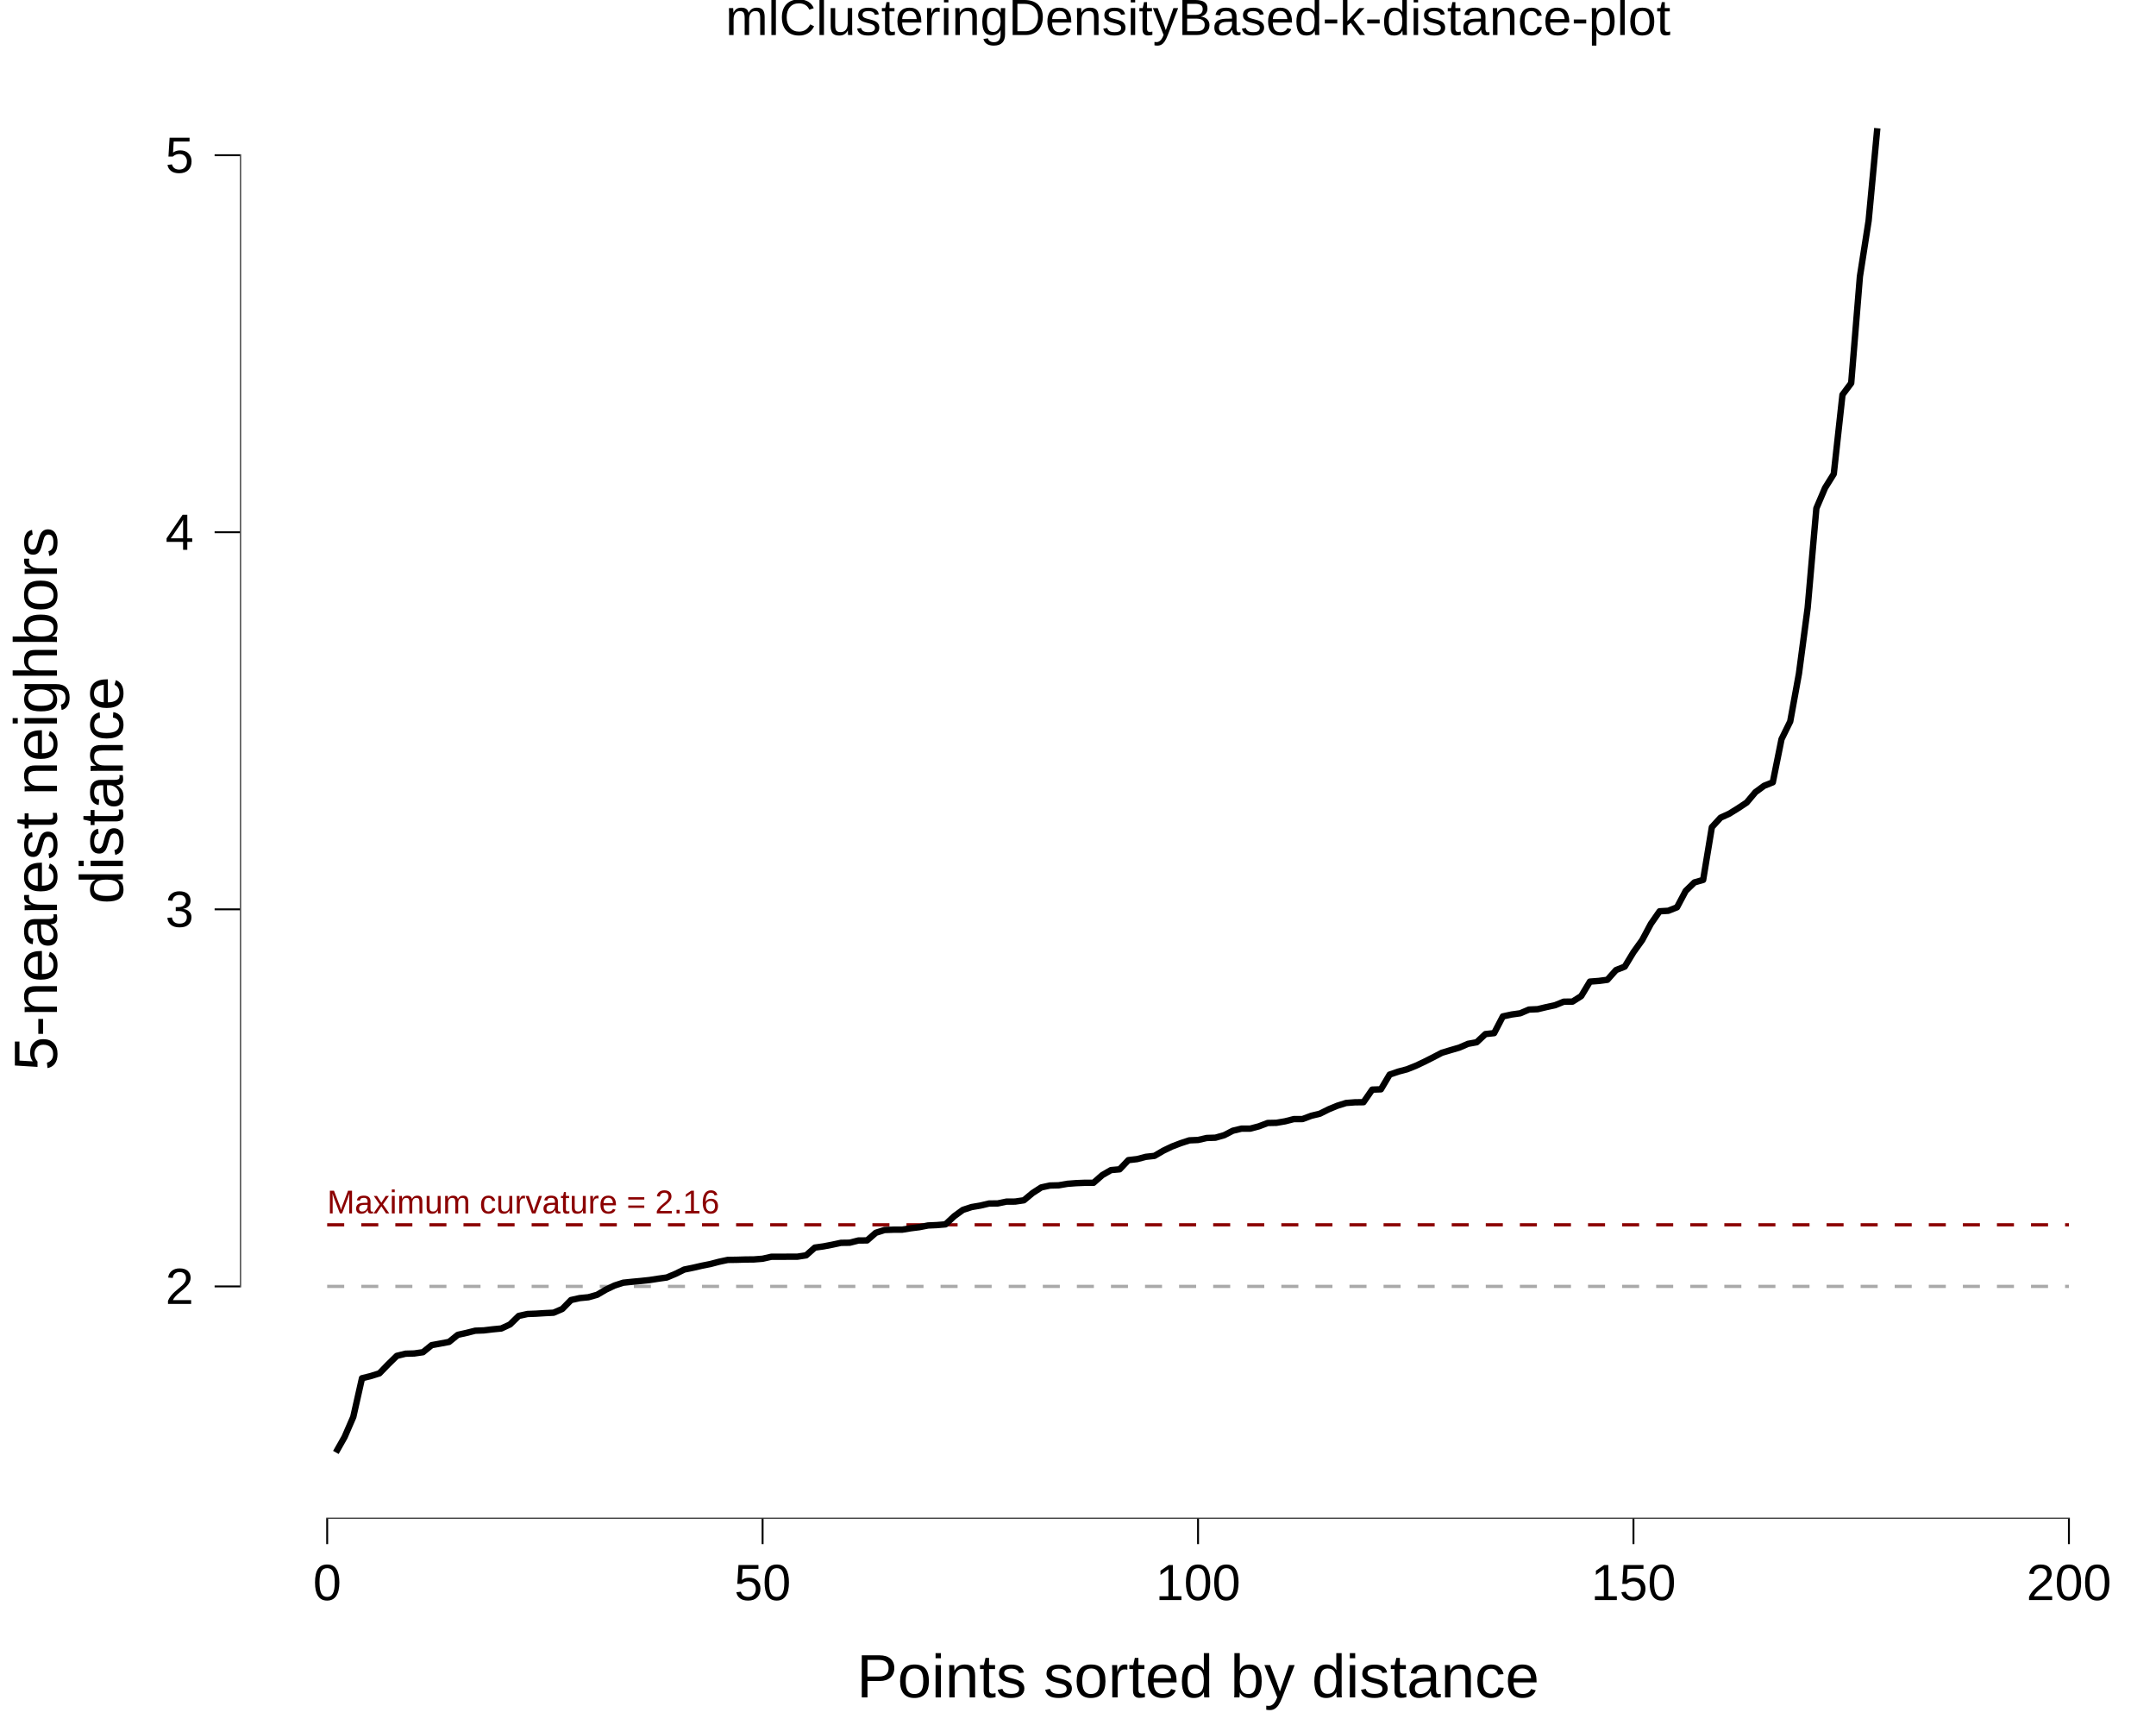
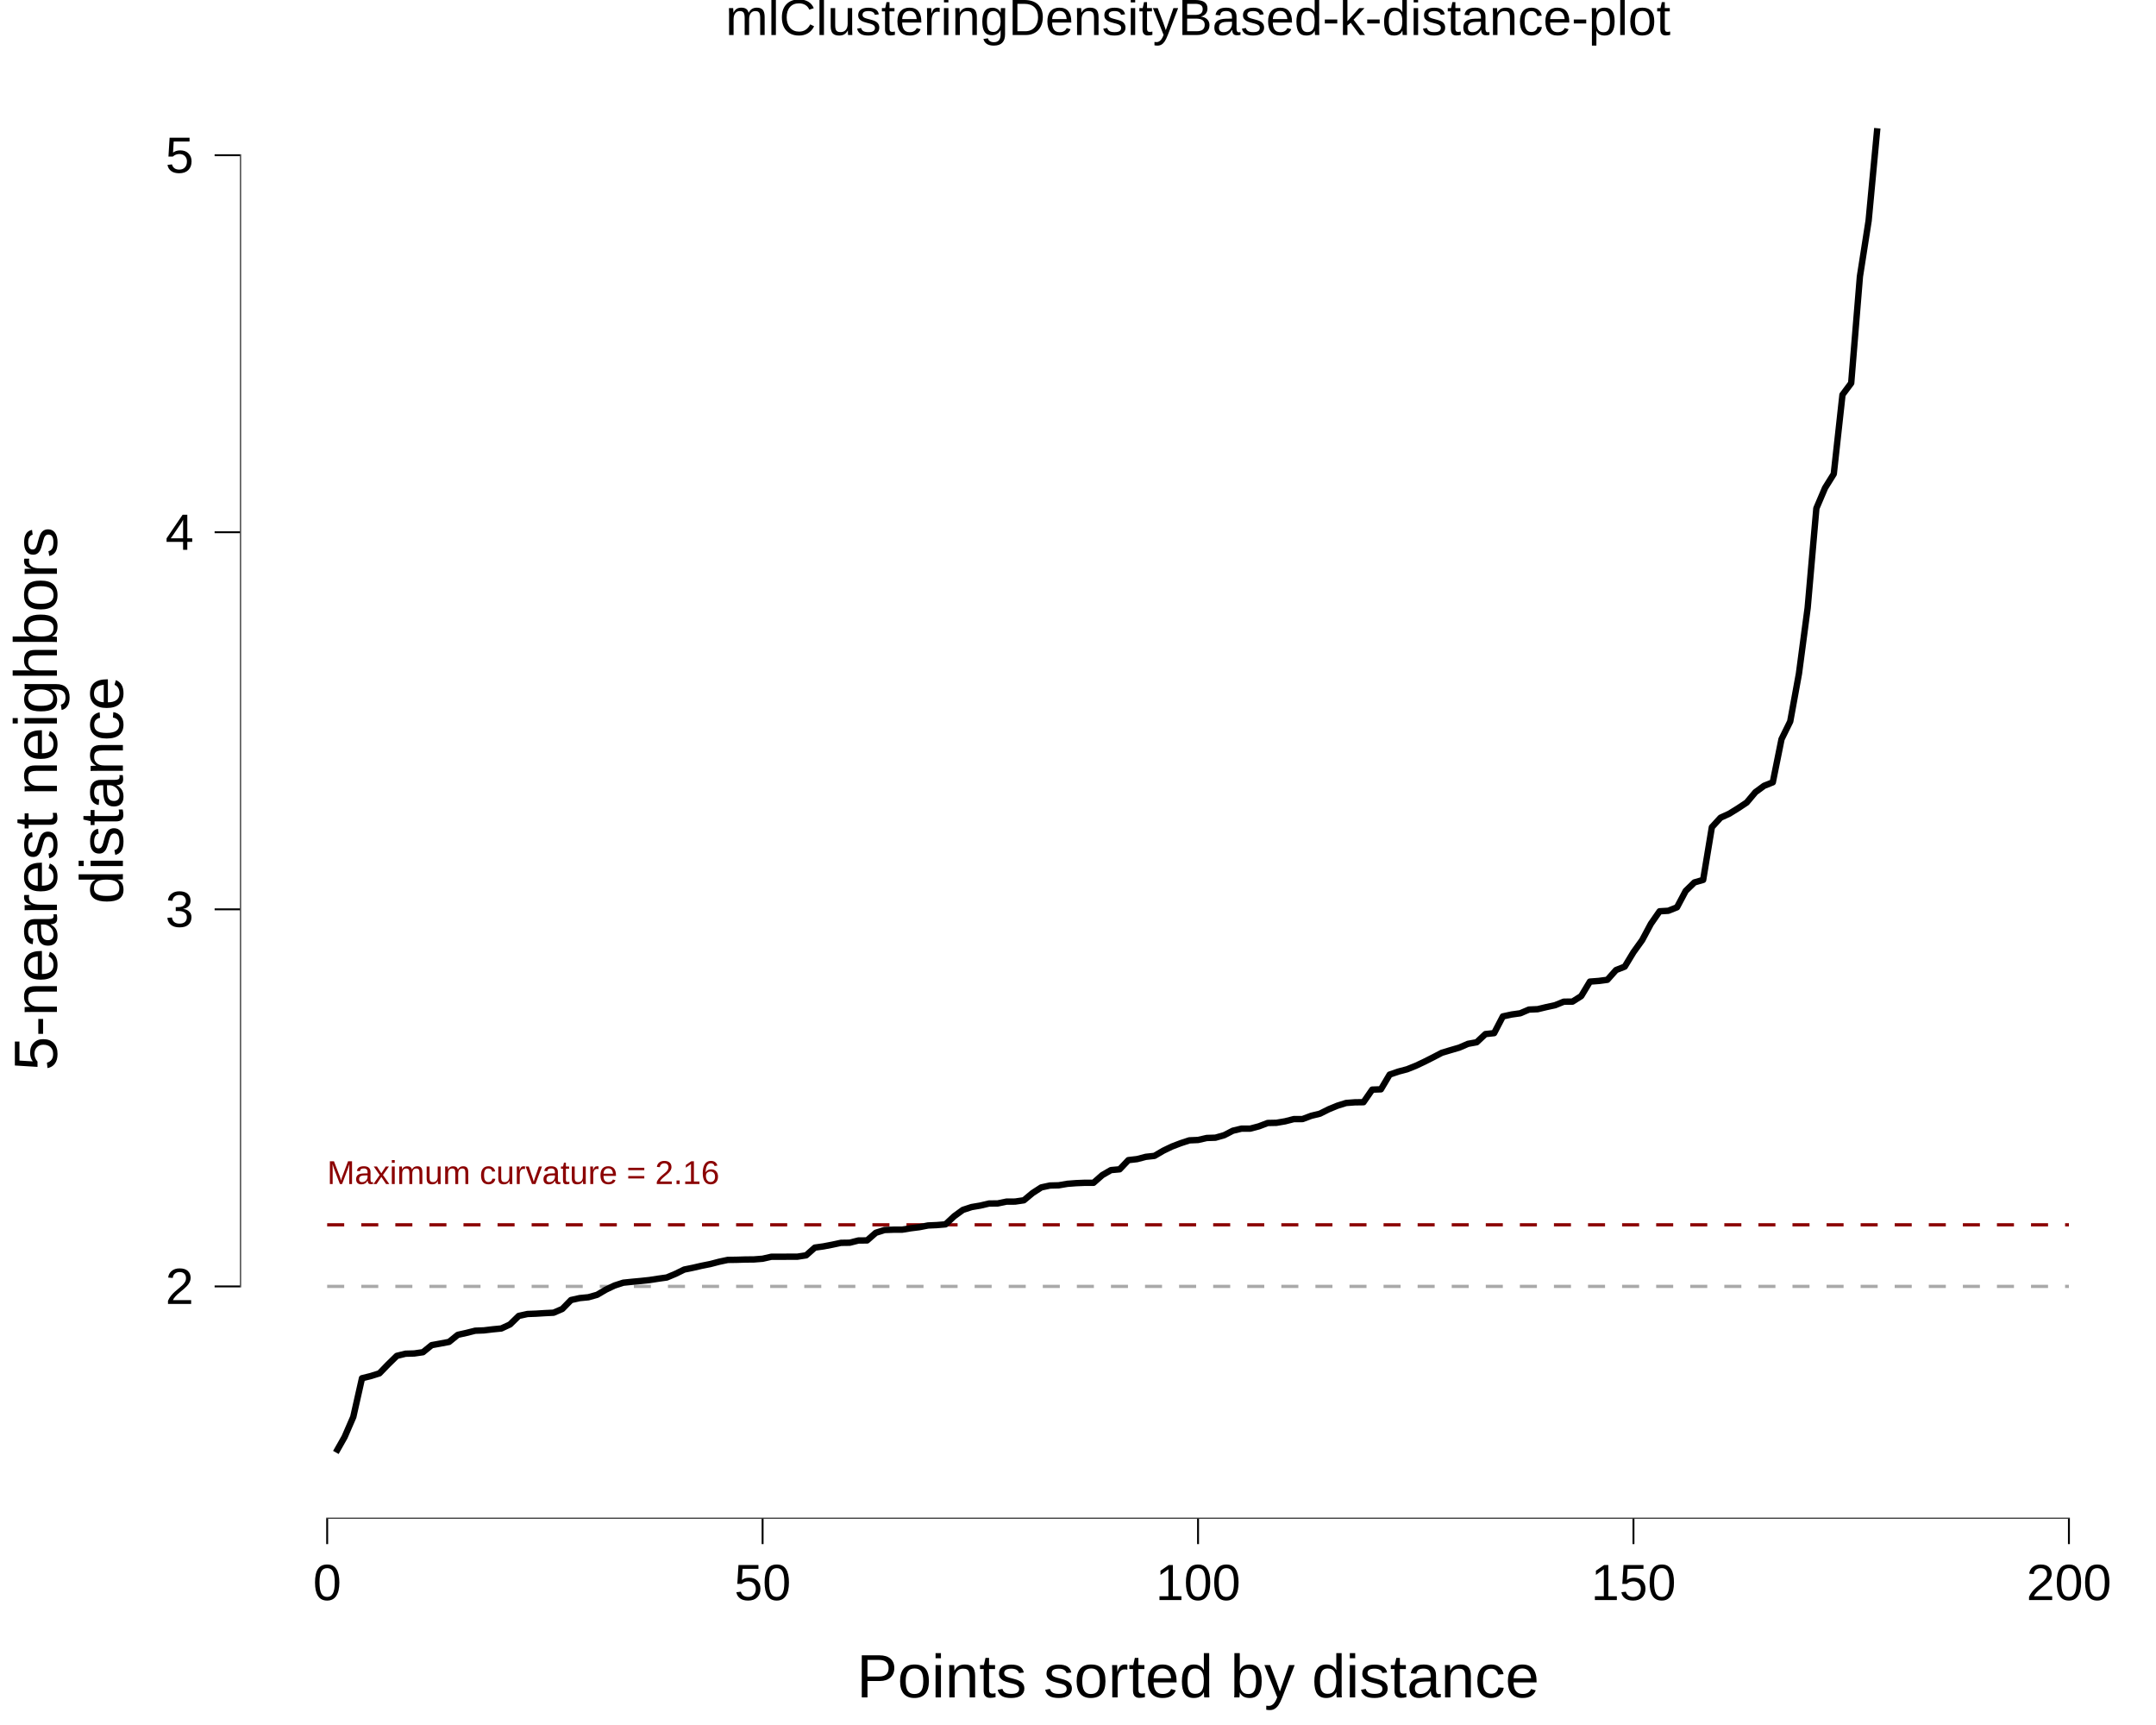
<svg xmlns="http://www.w3.org/2000/svg" viewBox="0 0 720.00 576.00">
  <defs>
    <style type="text/css">
    line, polyline, polygon, path, rect, circle {
      fill: none;
      stroke: #000000;
      stroke-linecap: round;
      stroke-linejoin: round;
      stroke-miterlimit: 10.00;
    }
  </style>
  </defs>
  <rect width="100%" height="100%" style="stroke: none; fill: #FFFFFF;" />
  <rect x="0.00" y="0.00" width="720.00" height="576.00" style="stroke-width: 10.67; stroke: none;" />
  <defs>
    <clipPath id="cpODAuMTd8NzIwLjAwfDUwNy4xMHwyMC43MQ==">
      <rect x="80.17" y="20.71" width="639.83" height="486.38" />
    </clipPath>
  </defs>
  <rect x="80.17" y="20.71" width="639.83" height="486.38" style="stroke-width: 10.67; stroke: none;" clip-path="url(#cpODAuMTd8NzIwLjAwfDUwNy4xMHwyMC43MQ==)" />
  <line x1="109.26" y1="408.98" x2="690.92" y2="408.98" style="stroke-width: 1.07; stroke: #8B0000; stroke-dasharray: 5.69,5.69; stroke-linecap: butt;" clip-path="url(#cpODAuMTd8NzIwLjAwfDUwNy4xMHwyMC43MQ==)" />
  <g clip-path="url(#cpODAuMTd8NzIwLjAwfDUwNy4xMHwyMC43MQ==)">
-     <text x="109.26" y="405.18" style="font-size: 11.04px; fill: #8B0000; font-family: Liberation Sans;" textLength="130.92px" lengthAdjust="spacingAndGlyphs">Maximum curvature = 2.16</text>
+     <text x="109.26" y="395.36" style="font-size: 11.04px; fill: #8B0000; font-family: Liberation Sans;" textLength="130.92px" lengthAdjust="spacingAndGlyphs">Maximum curvature = 2.16</text>
  </g>
  <line x1="109.26" y1="429.55" x2="690.92" y2="429.55" style="stroke-width: 1.07; stroke: #A9A9A9; stroke-dasharray: 5.69,5.69; stroke-linecap: butt;" clip-path="url(#cpODAuMTd8NzIwLjAwfDUwNy4xMHwyMC43MQ==)" />
  <polyline points="112.16,484.99 115.07,479.85 117.98,473.13 120.89,460.21 123.80,459.49 126.71,458.58 129.61,455.58 132.52,452.74 135.43,452.02 138.34,451.94 141.25,451.52 144.16,449.16 147.06,448.63 149.97,448.08 152.88,445.72 155.79,445.07 158.70,444.34 161.61,444.23 164.51,443.88 167.42,443.60 170.33,442.24 173.24,439.40 176.15,438.76 179.05,438.65 181.96,438.47 184.87,438.33 187.78,437.08 190.69,434.10 193.60,433.45 196.50,433.17 199.41,432.35 202.32,430.64 205.23,429.25 208.14,428.31 211.05,428.01 213.95,427.74 216.86,427.43 219.77,426.98 222.68,426.57 225.59,425.35 228.50,423.92 231.40,423.33 234.31,422.66 237.22,422.08 240.13,421.32 243.04,420.70 245.95,420.66 248.85,420.57 251.76,420.54 254.67,420.31 257.58,419.65 260.49,419.65 263.40,419.63 266.30,419.62 269.21,419.17 272.12,416.59 275.03,416.18 277.94,415.62 280.85,415.00 283.75,414.96 286.66,414.22 289.57,414.19 292.48,411.64 295.39,410.72 298.30,410.61 301.20,410.61 304.11,410.14 307.02,409.77 309.93,409.20 312.84,409.07 315.75,408.83 318.65,406.12 321.56,404.00 324.47,403.05 327.38,402.56 330.29,401.87 333.20,401.84 336.10,401.24 339.01,401.22 341.92,400.79 344.83,398.37 347.74,396.49 350.65,395.86 353.55,395.79 356.46,395.29 359.37,395.07 362.28,394.95 365.19,394.95 368.09,392.40 371.00,390.71 373.91,390.45 376.82,387.38 379.73,387.04 382.64,386.28 385.54,385.96 388.45,384.25 391.36,382.85 394.27,381.74 397.18,380.78 400.09,380.65 402.99,379.99 405.90,379.89 408.81,379.06 411.72,377.56 414.63,376.86 417.54,376.86 420.44,376.09 423.35,374.98 426.26,374.92 429.17,374.42 432.08,373.68 434.99,373.67 437.89,372.58 440.80,371.87 443.71,370.41 446.62,369.21 449.53,368.30 452.44,368.08 455.34,368.04 458.25,363.84 461.16,363.74 464.07,358.82 466.98,357.82 469.89,357.05 472.79,355.89 475.70,354.52 478.61,353.05 481.52,351.53 484.43,350.66 487.34,349.81 490.24,348.55 493.15,348.02 496.06,345.29 498.97,344.98 501.88,339.39 504.79,338.76 507.69,338.35 510.60,337.11 513.51,336.98 516.42,336.28 519.33,335.65 522.24,334.47 525.14,334.45 528.05,332.61 530.96,327.77 533.87,327.55 536.78,327.17 539.68,323.91 542.59,322.77 545.50,317.96 548.41,313.91 551.32,308.47 554.23,304.29 557.13,304.12 560.04,302.96 562.95,297.48 565.86,294.65 568.77,293.81 571.68,276.21 574.58,273.04 577.49,271.71 580.40,269.91 583.31,267.98 586.22,264.52 589.13,262.38 592.03,261.23 594.94,246.82 597.85,240.90 600.76,224.94 603.67,202.96 606.58,169.74 609.48,162.92 612.39,158.26 615.30,131.82 618.21,127.92 621.12,92.34 624.03,73.69 626.93,42.82 " style="stroke-width: 2.13; stroke-linecap: butt;" clip-path="url(#cpODAuMTd8NzIwLjAwfDUwNy4xMHwyMC43MQ==)" />
  <line x1="108.94" y1="507.10" x2="691.24" y2="507.10" style="stroke-width: 0.64; stroke-linecap: butt;" clip-path="url(#cpODAuMTd8NzIwLjAwfDUwNy4xMHwyMC43MQ==)" />
  <line x1="80.17" y1="429.87" x2="80.17" y2="51.51" style="stroke-width: 0.64; stroke-linecap: butt;" clip-path="url(#cpODAuMTd8NzIwLjAwfDUwNy4xMHwyMC43MQ==)" />
  <rect x="80.17" y="20.71" width="639.83" height="486.38" style="stroke-width: 0.00; stroke: none;" clip-path="url(#cpODAuMTd8NzIwLjAwfDUwNy4xMHwyMC43MQ==)" />
  <defs>
    <clipPath id="cpMC4wMHw3MjAuMDB8NTc2LjAwfDAuMDA=">
      <rect x="0.00" y="0.00" width="720.00" height="576.00" />
    </clipPath>
  </defs>
  <polyline points="80.17,507.10 80.17,20.71 " style="stroke-width: 0.00; stroke: none; stroke-linecap: butt;" clip-path="url(#cpMC4wMHw3MjAuMDB8NTc2LjAwfDAuMDA=)" />
  <g clip-path="url(#cpMC4wMHw3MjAuMDB8NTc2LjAwfDAuMDA=)">
    <text x="55.24" y="435.40" style="font-size: 17.00px; font-family: Liberation Sans;" textLength="9.45px" lengthAdjust="spacingAndGlyphs">2</text>
  </g>
  <g clip-path="url(#cpMC4wMHw3MjAuMDB8NTc2LjAwfDAuMDA=)">
    <text x="55.24" y="309.49" style="font-size: 17.00px; font-family: Liberation Sans;" textLength="9.45px" lengthAdjust="spacingAndGlyphs">3</text>
  </g>
  <g clip-path="url(#cpMC4wMHw3MjAuMDB8NTc2LjAwfDAuMDA=)">
    <text x="55.24" y="183.58" style="font-size: 17.00px; font-family: Liberation Sans;" textLength="9.45px" lengthAdjust="spacingAndGlyphs">4</text>
  </g>
  <g clip-path="url(#cpMC4wMHw3MjAuMDB8NTc2LjAwfDAuMDA=)">
    <text x="55.24" y="57.68" style="font-size: 17.00px; font-family: Liberation Sans;" textLength="9.45px" lengthAdjust="spacingAndGlyphs">5</text>
  </g>
  <polyline points="71.67,429.55 80.17,429.55 " style="stroke-width: 0.64; stroke-linecap: butt;" clip-path="url(#cpMC4wMHw3MjAuMDB8NTc2LjAwfDAuMDA=)" />
  <polyline points="71.67,303.64 80.17,303.64 " style="stroke-width: 0.64; stroke-linecap: butt;" clip-path="url(#cpMC4wMHw3MjAuMDB8NTc2LjAwfDAuMDA=)" />
  <polyline points="71.67,177.73 80.17,177.73 " style="stroke-width: 0.64; stroke-linecap: butt;" clip-path="url(#cpMC4wMHw3MjAuMDB8NTc2LjAwfDAuMDA=)" />
  <polyline points="71.67,51.83 80.17,51.83 " style="stroke-width: 0.64; stroke-linecap: butt;" clip-path="url(#cpMC4wMHw3MjAuMDB8NTc2LjAwfDAuMDA=)" />
  <polyline points="80.17,507.10 720.00,507.10 " style="stroke-width: 0.00; stroke: none; stroke-linecap: butt;" clip-path="url(#cpMC4wMHw3MjAuMDB8NTc2LjAwfDAuMDA=)" />
  <polyline points="109.26,515.60 109.26,507.10 " style="stroke-width: 0.64; stroke-linecap: butt;" clip-path="url(#cpMC4wMHw3MjAuMDB8NTc2LjAwfDAuMDA=)" />
  <polyline points="254.67,515.60 254.67,507.10 " style="stroke-width: 0.64; stroke-linecap: butt;" clip-path="url(#cpMC4wMHw3MjAuMDB8NTc2LjAwfDAuMDA=)" />
  <polyline points="400.09,515.60 400.09,507.10 " style="stroke-width: 0.64; stroke-linecap: butt;" clip-path="url(#cpMC4wMHw3MjAuMDB8NTc2LjAwfDAuMDA=)" />
  <polyline points="545.50,515.60 545.50,507.10 " style="stroke-width: 0.64; stroke-linecap: butt;" clip-path="url(#cpMC4wMHw3MjAuMDB8NTc2LjAwfDAuMDA=)" />
  <polyline points="690.92,515.60 690.92,507.10 " style="stroke-width: 0.64; stroke-linecap: butt;" clip-path="url(#cpMC4wMHw3MjAuMDB8NTc2LjAwfDAuMDA=)" />
  <g clip-path="url(#cpMC4wMHw3MjAuMDB8NTc2LjAwfDAuMDA=)">
    <text x="104.53" y="534.28" style="font-size: 17.00px; font-family: Liberation Sans;" textLength="9.45px" lengthAdjust="spacingAndGlyphs">0</text>
  </g>
  <g clip-path="url(#cpMC4wMHw3MjAuMDB8NTc2LjAwfDAuMDA=)">
    <text x="245.22" y="534.28" style="font-size: 17.00px; font-family: Liberation Sans;" textLength="18.91px" lengthAdjust="spacingAndGlyphs">50</text>
  </g>
  <g clip-path="url(#cpMC4wMHw3MjAuMDB8NTc2LjAwfDAuMDA=)">
    <text x="385.91" y="534.28" style="font-size: 17.00px; font-family: Liberation Sans;" textLength="28.36px" lengthAdjust="spacingAndGlyphs">100</text>
  </g>
  <g clip-path="url(#cpMC4wMHw3MjAuMDB8NTc2LjAwfDAuMDA=)">
    <text x="531.32" y="534.28" style="font-size: 17.00px; font-family: Liberation Sans;" textLength="28.36px" lengthAdjust="spacingAndGlyphs">150</text>
  </g>
  <g clip-path="url(#cpMC4wMHw3MjAuMDB8NTc2LjAwfDAuMDA=)">
    <text x="676.74" y="534.28" style="font-size: 17.00px; font-family: Liberation Sans;" textLength="28.36px" lengthAdjust="spacingAndGlyphs">200</text>
  </g>
  <g clip-path="url(#cpMC4wMHw3MjAuMDB8NTc2LjAwfDAuMDA=)">
    <text x="286.12" y="566.78" style="font-size: 20.40px; font-family: Liberation Sans;" textLength="227.94px" lengthAdjust="spacingAndGlyphs">Points sorted by distance</text>
  </g>
  <g clip-path="url(#cpMC4wMHw3MjAuMDB8NTc2LjAwfDAuMDA=)">
    <text transform="translate(19.01,357.47) rotate(-90)" style="font-size: 20.40px; font-family: Liberation Sans;" textLength="187.12px" lengthAdjust="spacingAndGlyphs">5-nearest neighbors </text>
  </g>
  <g clip-path="url(#cpMC4wMHw3MjAuMDB8NTc2LjAwfDAuMDA=)">
    <text transform="translate(41.04,301.90) rotate(-90)" style="font-size: 20.40px; font-family: Liberation Sans;" textLength="75.98px" lengthAdjust="spacingAndGlyphs">distance</text>
  </g>
  <g clip-path="url(#cpMC4wMHw3MjAuMDB8NTc2LjAwfDAuMDA=)">
    <text x="242.31" y="11.70" style="font-size: 17.00px; font-family: Liberation Sans;" textLength="315.55px" lengthAdjust="spacingAndGlyphs">mlClusteringDensityBased-k-distance-plot</text>
  </g>
</svg>
